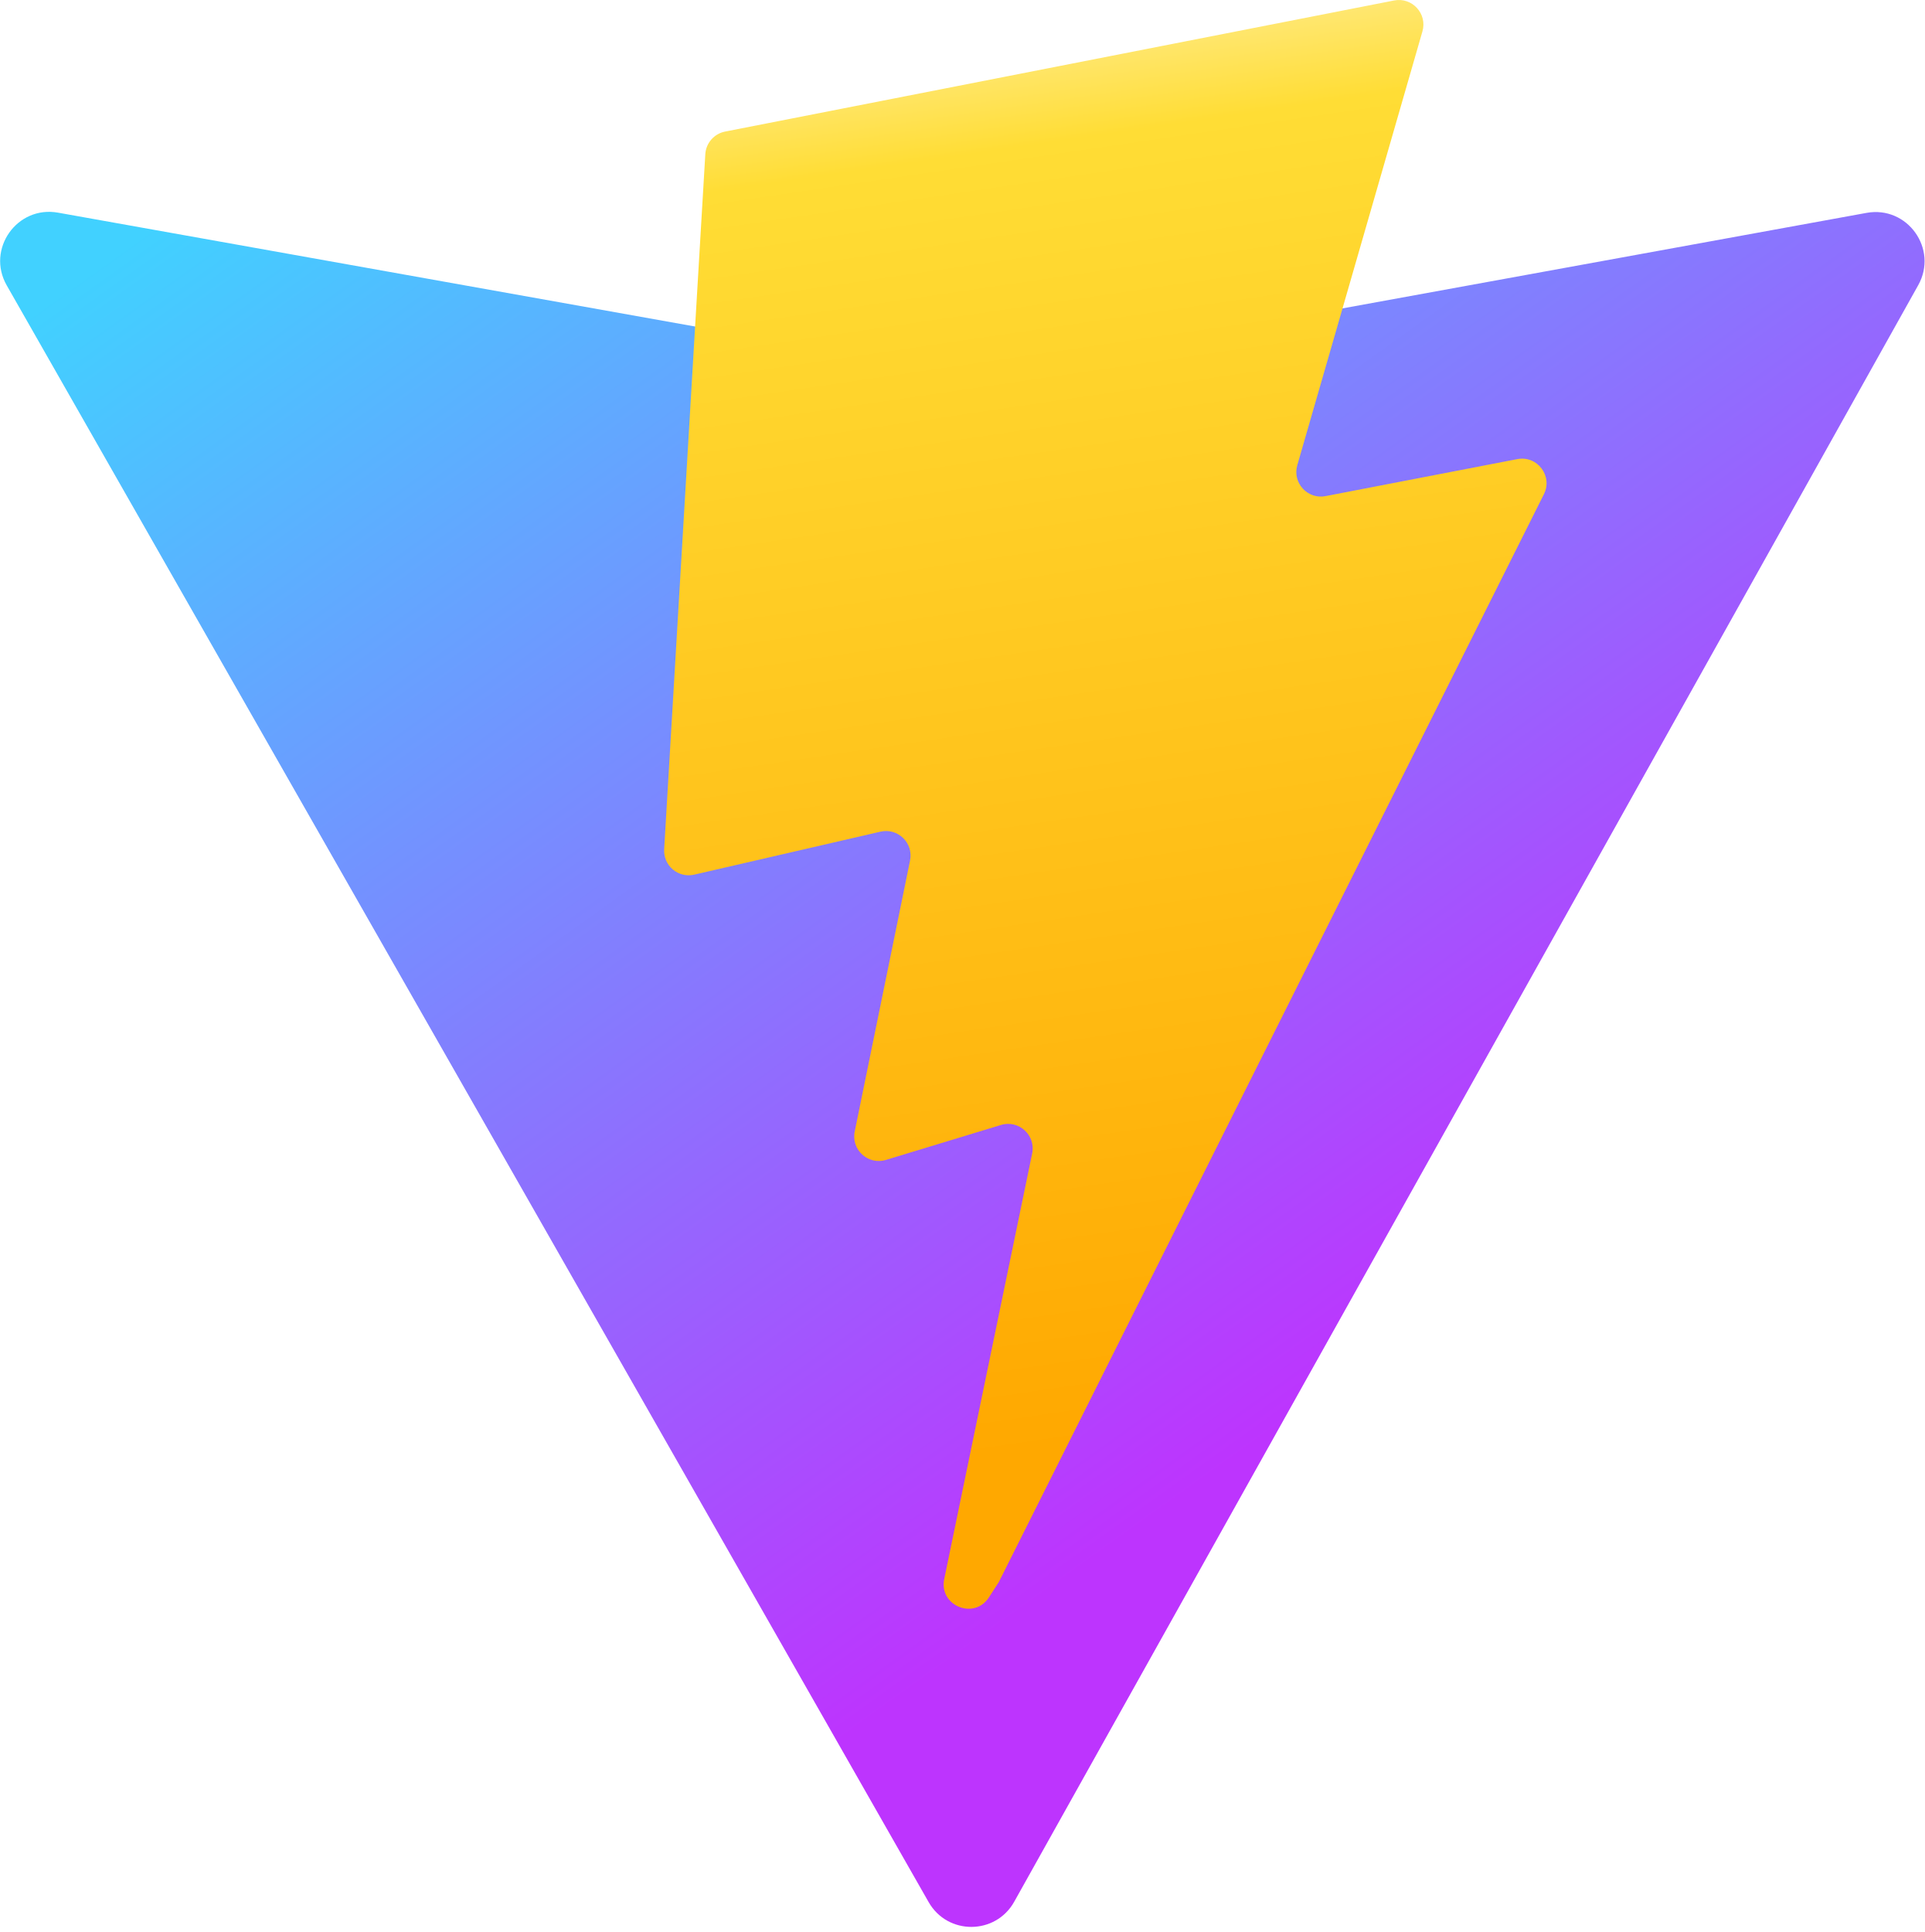
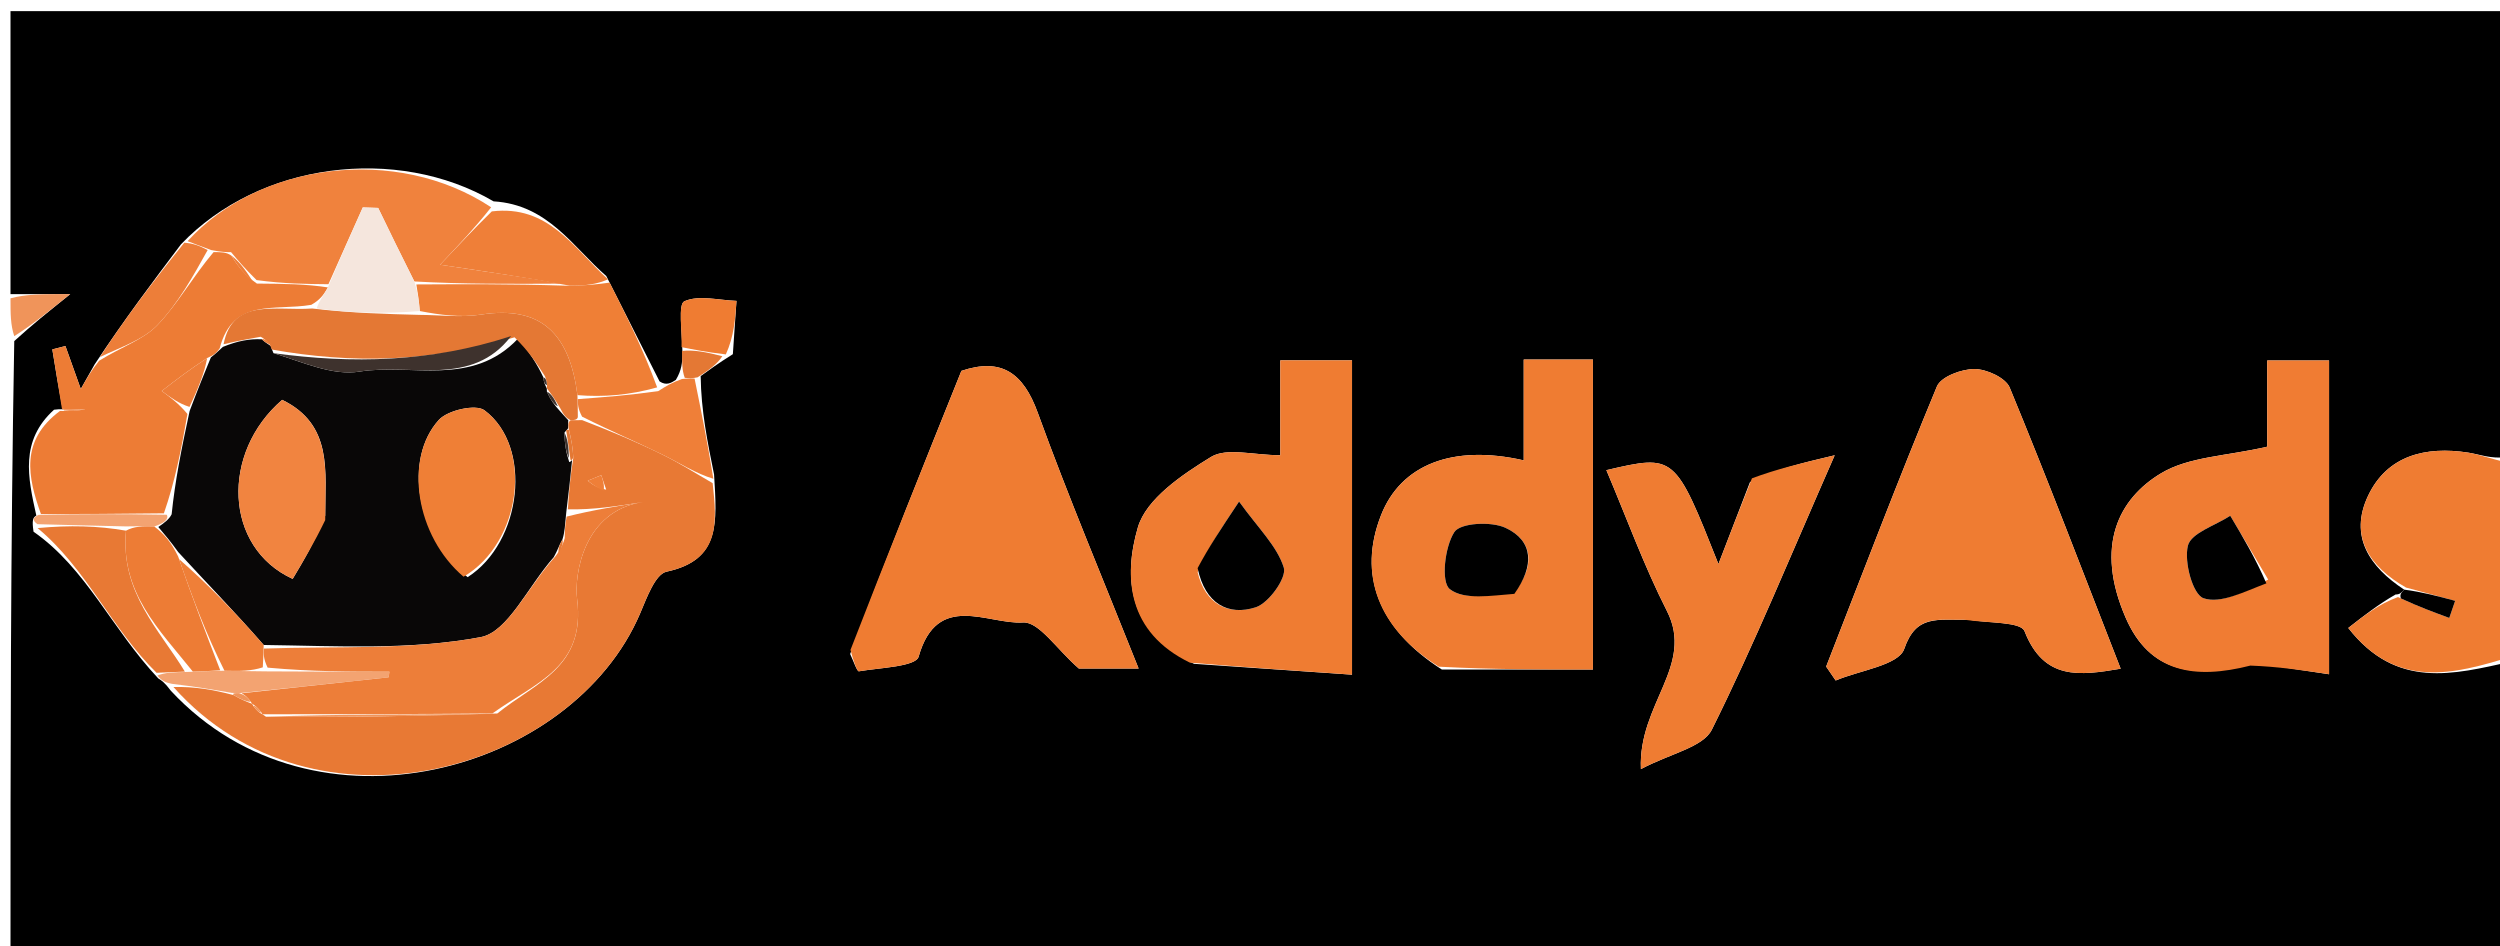
- <svg xmlns="http://www.w3.org/2000/svg" aria-hidden="true" role="img" class="iconify iconify--logos" width="31.88" height="32" preserveAspectRatio="xMidYMid meet" viewBox="0 0 256 257">
-   <defs>
-     <linearGradient id="IconifyId1813088fe1fbc01fb466" x1="-.828%" x2="57.636%" y1="7.652%" y2="78.411%">
-       <stop offset="0%" stop-color="#41D1FF" />
-       <stop offset="100%" stop-color="#BD34FE" />
-     </linearGradient>
-     <linearGradient id="IconifyId1813088fe1fbc01fb467" x1="43.376%" x2="50.316%" y1="2.242%" y2="89.03%">
-       <stop offset="0%" stop-color="#FFEA83" />
-       <stop offset="8.333%" stop-color="#FFDD35" />
-       <stop offset="100%" stop-color="#FFA800" />
-     </linearGradient>
-   </defs>
-   <path fill="url(#IconifyId1813088fe1fbc01fb466)" d="M255.153 37.938L134.897 252.976c-2.483 4.44-8.862 4.466-11.382.048L.875 37.958c-2.746-4.814 1.371-10.646 6.827-9.67l120.385 21.517a6.537 6.537 0 0 0 2.322-.004l117.867-21.483c5.438-.991 9.574 4.796 6.877 9.62Z" />
-   <path fill="url(#IconifyId1813088fe1fbc01fb467)" d="M185.432.063L96.44 17.501a3.268 3.268 0 0 0-2.634 3.014l-5.474 92.456a3.268 3.268 0 0 0 3.997 3.378l24.777-5.718c2.318-.535 4.413 1.507 3.936 3.838l-7.361 36.047c-.495 2.426 1.782 4.5 4.151 3.78l15.304-4.649c2.372-.72 4.652 1.36 4.15 3.788l-11.698 56.621c-.732 3.542 3.979 5.473 5.943 2.437l1.313-2.028l72.516-144.72c1.215-2.423-.88-5.186-3.54-4.672l-25.505 4.922c-2.396.462-4.435-1.77-3.759-4.114l16.646-57.705c.677-2.35-1.37-4.583-3.769-4.113Z" />
+ <svg xmlns="http://www.w3.org/2000/svg" version="1.1" id="Layer_1" x="0px" y="0px" width="100%" viewBox="0 0 238 90" enable-background="new 0 0 238 90" xml:space="preserve">
+   <path fill="#000000" opacity="1" stroke="none" d=" M239,63   C239,72.321 239,81.642 239,90.981   C159.786,90.981 80.572,90.981 1,90.981   C1,71.647 1,52.292 1.357,32.47   C3.101,30.887 4.487,29.771 6.687,28   C3.945,28 2.472,28 1,28   C1,19.013 1,10.026 1,1.061   C80.333,1.061 159.667,1.061 239,1.061   C239,15.103 239,29.083 238.583,43.529   C237.1,43.686 236.051,43.256 234.962,43.088   C230.947,42.467 227.268,43.34 225.443,47.195   C223.612,51.061 225.573,53.961 228.877,56.133   C228.571,56.459 228.451,56.591 228.057,56.596   C226.436,57.524 225.09,58.58 223.556,59.783   C228.149,65.672 233.603,64.191 239,63  M64.974,33.771   C64.942,34.498 64.911,35.224 64.339,36.169   C63.891,36.455 63.443,36.741 62.791,36.31   C61.206,33.175 59.621,30.04 57.718,26.278   C54.555,23.545 52.186,19.48 46.989,19.169   C37.758,13.772 24.654,15.476 17.231,23.256   C14.535,26.837 11.838,30.418 9.003,34.7   C8.645,35.338 8.286,35.975 7.691,37.034   C7.084,35.334 6.657,34.139 6.229,32.943   C5.813,33.049 5.396,33.155 4.98,33.262   C5.287,35.15 5.593,37.038 5.979,38.985   C5.979,38.985 5.919,38.909 5.142,39.005   C1.892,41.963 2.641,45.42 3.459,49.086   C3.129,49.264 3.032,49.528 3.192,50.617   C8.217,54.118 10.645,59.882 15.062,64.581   C15.37,64.773 15.677,64.965 16.267,65.763   C29.983,80.488 54.521,73.467 60.943,58.392   C61.567,56.927 62.377,54.657 63.459,54.423   C68.615,53.312 68.253,49.756 67.979,45.166   C67.36,42.123 66.741,39.08 66.704,35.806   C67.502,35.223 68.3,34.64 69.768,33.717   C69.883,32.026 69.998,30.335 70.114,28.644   C68.429,28.586 66.538,28.063 65.155,28.68   C64.538,28.955 64.943,31.521 64.974,33.771  M187.473,59.002   C189.297,59.337 192.379,59.178 192.735,60.087   C194.579,64.796 197.977,64.325 201.888,63.661   C198.372,54.651 194.971,45.725 191.326,36.901   C190.94,35.965 189.126,35.136 187.972,35.132   C186.743,35.127 184.78,35.859 184.393,36.791   C180.726,45.617 177.327,54.554 173.85,63.459   C174.152,63.901 174.454,64.343 174.756,64.784   C177.031,63.815 180.747,63.34 181.284,61.774   C182.407,58.498 184.384,59.041 187.473,59.002  M80.934,62.263   C81.215,62.838 81.587,63.939 81.765,63.909   C83.758,63.567 87.184,63.467 87.454,62.515   C89.227,56.272 94.052,59.478 97.389,59.26   C98.905,59.162 100.599,61.812 102.705,63.644   C103.78,63.644 105.818,63.644 108.396,63.644   C105.042,55.211 101.716,47.33 98.798,39.301   C97.407,35.471 95.322,34.035 91.525,35.307   C88.004,44.061 84.502,52.768 80.934,62.263  M137.265,63.74   C142.052,63.74 146.839,63.74 151.649,63.74   C151.649,53.677 151.649,43.953 151.649,34.225   C149.368,34.225 147.43,34.225 145.058,34.225   C145.058,37.536 145.058,40.633 145.058,43.826   C138.25,42.277 133.353,44.261 131.473,49.052   C129.268,54.669 131.157,59.813 137.265,63.74  M113.67,63.195   C118.587,63.533 123.505,63.87 128.713,64.228   C128.713,53.921 128.713,44.192 128.713,34.302   C126.448,34.302 124.401,34.302 121.883,34.302   C121.883,37.66 121.883,40.72 121.883,43.338   C119.328,43.338 116.79,42.58 115.284,43.503   C112.545,45.184 109.122,47.484 108.324,50.21   C106.942,54.934 107.306,60.194 113.67,63.195  M214.584,63.112   C216.904,63.462 219.225,63.811 221.727,64.188   C221.727,53.757 221.727,44.034 221.727,34.315   C219.724,34.315 218,34.315 215.837,34.315   C215.837,37.685 215.837,40.746 215.837,42.526   C211.957,43.426 208.389,43.467 205.744,45.05   C201.706,47.467 199.38,51.967 202.373,58.829   C204.653,64.054 208.926,64.716 214.584,63.112  M166.597,45.903   C165.622,48.434 164.648,50.965 163.595,53.7   C159.448,43.246 159.448,43.246 152.926,44.758   C154.841,49.268 156.5,53.855 158.693,58.171   C161.338,63.376 155.941,67.002 156.213,73.218   C159.058,71.712 162.13,71.144 162.967,69.463   C167.015,61.33 170.462,52.897 174.663,43.342   C171.373,44.124 169.173,44.646 166.597,45.903  z" />
+   <path fill="#EF7C32" opacity="1" stroke="none" d=" M229.062,55.939   C225.573,53.961 223.612,51.061 225.443,47.195   C227.268,43.34 230.947,42.467 234.962,43.088   C236.051,43.256 237.1,43.686 238.583,43.998   C239,50.021 239,56.042 239,62.532   C233.603,64.191 228.149,65.672 223.556,59.783   C225.09,58.58 226.436,57.524 228.287,56.84   C230.251,57.751 231.711,58.289 233.171,58.828   C233.357,58.285 233.544,57.742 233.73,57.199   C232.174,56.779 230.618,56.359 229.062,55.939  z" />
+   <path fill="#F0945A" opacity="1" stroke="none" d=" M1,28.4   C2.472,28 3.945,28 6.687,28   C4.487,29.771 3.101,30.887 1.357,32.002   C1,30.933 1,29.867 1,28.4  z" />
+   <path fill="#EF7C32" opacity="1" stroke="none" d=" M187.025,59.002   C184.384,59.041 182.407,58.498 181.284,61.774   C180.747,63.34 177.031,63.815 174.756,64.784   C174.454,64.343 174.152,63.901 173.85,63.459   C177.327,54.554 180.726,45.617 184.393,36.791   C184.78,35.859 186.743,35.127 187.972,35.132   C189.126,35.136 190.94,35.965 191.326,36.901   C194.971,45.725 198.372,54.651 201.888,63.661   C197.977,64.325 194.579,64.796 192.735,60.087   C192.379,59.178 189.297,59.337 187.025,59.002  z" />
+   <path fill="#EF7C32" opacity="1" stroke="none" d=" M80.967,61.869   C84.502,52.768 88.004,44.061 91.525,35.307   C95.322,34.035 97.407,35.471 98.798,39.301   C101.716,47.33 105.042,55.211 108.396,63.644   C105.818,63.644 103.78,63.644 102.705,63.644   C100.599,61.812 98.905,59.162 97.389,59.26   C94.052,59.478 89.227,56.272 87.454,62.515   C87.184,63.467 83.758,63.567 81.765,63.909   C81.587,63.939 81.215,62.838 80.967,61.869  z" />
+   <path fill="#EF7C32" opacity="1" stroke="none" d=" M136.966,63.468   C131.157,59.813 129.268,54.669 131.473,49.052   C133.353,44.261 138.25,42.277 145.058,43.826   C145.058,40.633 145.058,37.536 145.058,34.225   C147.43,34.225 149.368,34.225 151.649,34.225   C151.649,43.953 151.649,53.677 151.649,63.74   C146.839,63.74 142.052,63.74 136.966,63.468  M144.319,56.181   C146.095,53.837 145.976,51.484 143.321,50.248   C141.964,49.615 139.019,49.776 138.453,50.652   C137.531,52.078 137.167,55.42 138.02,56.084   C139.395,57.152 141.953,56.699 144.319,56.181  z" />
+   <path fill="#EF7C32" opacity="1" stroke="none" d=" M113.283,63.086   C107.306,60.194 106.942,54.934 108.324,50.21   C109.122,47.484 112.545,45.184 115.284,43.503   C116.79,42.58 119.328,43.338 121.883,43.338   C121.883,40.72 121.883,37.66 121.883,34.302   C124.401,34.302 126.448,34.302 128.713,34.302   C128.713,44.192 128.713,53.921 128.713,64.228   C123.505,63.87 118.587,63.533 113.283,63.086  M114.015,54.476   C114.725,57.483 116.925,58.662 119.551,57.812   C120.794,57.41 122.513,54.992 122.219,54.044   C121.584,51.993 119.79,50.3 117.959,47.748   C116.128,50.507 115.07,52.102 114.015,54.476  z" />
+   <path fill="#F07C33" opacity="1" stroke="none" d=" M214.234,63.365   C208.926,64.716 204.653,64.054 202.373,58.829   C199.38,51.967 201.706,47.467 205.744,45.05   C208.389,43.467 211.957,43.426 215.837,42.526   C215.837,40.746 215.837,37.685 215.837,34.315   C218,34.315 219.724,34.315 221.727,34.315   C221.727,44.034 221.727,53.757 221.727,64.188   C219.225,63.811 216.904,63.462 214.234,63.365  M215.933,55.177   C214.729,53.152 213.525,51.126 212.321,49.1   C210.902,50.03 208.588,50.739 208.289,51.946   C207.907,53.494 208.749,56.599 209.778,56.953   C211.401,57.51 213.619,56.335 215.933,55.177  z" />
+   <path fill="#E87934" opacity="1" stroke="none" d=" M67.844,45.995   C68.253,49.756 68.615,53.312 63.459,54.423   C62.377,54.657 61.567,56.927 60.943,58.392   C54.521,73.467 29.983,80.488 16.512,65.405   C18.521,65.352 20.284,65.656 22.239,66.174   C22.957,66.597 23.482,66.806 24.006,67.005   C24.005,66.996 23.986,66.993 24.114,67.204   C24.452,67.677 24.709,67.879 25.008,68.009   C25.002,67.998 24.976,67.998 25.32,68.232   C32.778,68.311 39.893,68.155 47.342,67.925   C51.026,64.943 55.761,63.551 54.941,57.025   C54.646,54.685 55.589,48.615 61.208,47.798   C58.835,48.172 56.462,48.546 54.06,48.487   C54.175,46.632 54.32,45.208 54.579,43.566   C54.535,42.583 54.377,41.82 54.137,40.801   C54.07,40.368 54.085,40.189 54.329,40.007   C54.558,40.003 55.017,39.993 55.422,39.997   C58.237,41.084 60.678,42.108 63.05,43.272   C64.697,44.08 66.249,45.08 67.844,45.995  M57.711,46.615   C57.554,46.157 57.396,45.698 57.239,45.239   C56.81,45.413 56.381,45.587 55.952,45.762   C56.378,46.101 56.805,46.441 57.711,46.615  z" />
+   <path fill="#EF7C32" opacity="1" stroke="none" d=" M166.785,45.536   C169.173,44.646 171.373,44.124 174.663,43.342   C170.462,52.897 167.015,61.33 162.967,69.463   C162.13,71.144 159.058,71.712 156.213,73.218   C155.941,67.002 161.338,63.376 158.693,58.171   C156.5,53.855 154.841,49.268 152.926,44.758   C159.448,43.246 159.448,43.246 163.595,53.7   C164.648,50.965 165.622,48.434 166.785,45.536  z" />
+   <path fill="#ED7C35" opacity="1" stroke="none" d=" M3.899,48.942   C2.641,45.42 1.892,41.963 5.711,39.121   C6.859,39.162 7.438,39.087 8.074,38.976   C8.13,38.94 7.988,38.983 7.64,38.977   C6.828,38.956 6.364,38.941 5.9,38.927   C5.593,37.038 5.287,35.15 4.98,33.262   C5.396,33.155 5.813,33.049 6.229,32.943   C6.657,34.139 7.084,35.334 7.691,37.034   C8.286,35.975 8.645,35.338 9.438,34.343   C11.606,32.996 13.677,32.325 14.996,30.939   C16.944,28.893 18.358,26.339 20.332,24.002   C21.11,24.003 21.554,24.003 22.027,24.335   C22.705,25.443 23.354,26.219 24.456,26.996   C27.028,27.017 29.147,27.037 31.217,27.362   C30.795,28.118 30.422,28.57 29.634,29.02   C26.141,29.623 22.165,28.328 20.914,33.167   C20.596,33.619 20.336,33.822 19.722,34.087   C18.044,35.173 16.719,36.198 15.394,37.223   C16.208,37.821 17.022,38.419 17.844,39.409   C17.258,42.807 16.663,45.812 15.604,48.867   C11.393,48.925 7.646,48.933 3.899,48.942  z" />
+   <path fill="#F0823D" opacity="1" stroke="none" d=" M21.998,24.004   C21.554,24.003 21.11,24.003 20.102,23.806   C18.979,23.392 18.42,23.174 17.86,22.957   C24.654,15.476 37.758,13.772 46.758,19.735   C45.147,21.761 43.767,23.221 41.893,25.203   C46.635,25.908 50.319,26.455 53.536,27.004   C48.591,27.029 44.114,27.054 39.446,26.796   C38.172,24.273 37.087,22.034 36.002,19.795   C35.514,19.779 35.026,19.763 34.538,19.747   C33.448,22.184 32.357,24.621 31.266,27.058   C29.147,27.037 27.028,27.017 24.427,26.665   C23.296,25.557 22.647,24.781 21.998,24.004  z" />
+   <path fill="#EF7F36" opacity="1" stroke="none" d=" M39.636,27.079   C44.114,27.054 48.591,27.029 53.757,27.194   C55.642,27.223 56.839,27.064 58.036,26.905   C59.621,30.04 61.206,33.175 62.56,36.878   C59.885,37.63 57.443,37.814 54.973,37.617   C54.235,31.862 51.585,29.044 45.785,29.951   C43.879,30.249 41.885,29.984 39.964,29.611   C39.877,28.524 39.757,27.802 39.636,27.079  z" />
+   <path fill="#EF7F38" opacity="1" stroke="none" d=" M57.877,26.591   C56.839,27.064 55.642,27.223 54.225,27.193   C50.319,26.455 46.635,25.908 41.893,25.203   C43.767,23.221 45.147,21.761 46.82,20.125   C52.186,19.48 54.555,23.545 57.877,26.591  z" />
+   <path fill="#E87934" opacity="1" stroke="none" d=" M14.905,64.05   C10.645,59.882 8.217,54.118 3.578,50.273   C6.64,49.99 9.316,50.052 11.994,50.521   C11.455,56.426 15.184,59.954 17.6,63.937   C16.445,63.993 15.675,64.022 14.905,64.05  z" />
+   <path fill="#EF7F38" opacity="1" stroke="none" d=" M55,37.998   C57.443,37.814 59.885,37.63 62.662,37.237   C63.443,36.741 63.891,36.455 64.92,36.081   C65.708,36.007 65.915,36.022 66.122,36.036   C66.741,39.08 67.36,42.123 67.911,45.581   C66.249,45.08 64.697,44.08 63.05,43.272   C60.678,42.108 58.237,41.084 55.415,39.665   C55.002,38.885 55.001,38.442 55,37.998  z" />
+   <path fill="#ED7E39" opacity="1" stroke="none" d=" M17.546,23.106   C18.42,23.174 18.979,23.392 19.769,23.805   C18.358,26.339 16.944,28.893 14.996,30.939   C13.677,32.325 11.606,32.996 9.507,33.993   C11.838,30.418 14.535,26.837 17.546,23.106  z" />
+   <path fill="#EF7C32" opacity="1" stroke="none" d=" M64.884,33.048   C64.943,31.521 64.538,28.955 65.155,28.68   C66.538,28.063 68.429,28.586 70.114,28.644   C69.998,30.335 69.883,32.026 69.099,33.739   C67.249,33.523 66.066,33.285 64.884,33.048  z" />
+   <path fill="#F3A371" opacity="1" stroke="none" d=" M14.984,64.315   C15.675,64.022 16.445,63.993 17.973,63.964   C19.476,63.911 20.221,63.86 21.368,63.853   C22.849,63.893 23.926,63.89 25.464,63.915   C29.641,63.943 33.356,63.943 37.072,63.943   C37.049,64.121 37.025,64.3 37.002,64.478   C32.335,64.985 27.668,65.493 22.763,65.989   C22.524,65.977 22.047,65.96 22.047,65.96   C20.284,65.656 18.521,65.352 16.371,65.102   C15.677,64.965 15.37,64.773 14.984,64.315  z" />
+   <path fill="#F3A371" opacity="1" stroke="none" d=" M11.991,50.114   C9.316,50.052 6.64,49.99 3.568,49.903   C3.032,49.528 3.129,49.264 3.679,49.014   C7.646,48.933 11.393,48.925 15.877,49.006   C16.1,49.454 15.586,49.812 14.689,50.122   C13.535,50.087 12.763,50.1 11.991,50.114  z" />
+   <path fill="#E47834" opacity="1" stroke="none" d=" M64.929,33.409   C66.066,33.285 67.249,33.523 68.765,33.909   C68.3,34.64 67.502,35.223 66.413,35.921   C65.915,36.022 65.708,36.007 65.19,35.972   C64.911,35.224 64.942,34.498 64.929,33.409  z" />
+   <path fill="#000000" opacity="1" stroke="none" d=" M228.877,56.133   C230.618,56.359 232.174,56.779 233.73,57.199   C233.544,57.742 233.357,58.285 233.171,58.828   C231.711,58.289 230.251,57.751 228.561,56.968   C228.451,56.591 228.571,56.459 228.877,56.133  z" />
+   <path fill="#000000" opacity="1" stroke="none" d=" M144.165,56.535   C141.953,56.699 139.395,57.152 138.02,56.084   C137.167,55.42 137.531,52.078 138.453,50.652   C139.019,49.776 141.964,49.615 143.321,50.248   C145.976,51.484 146.095,53.837 144.165,56.535  z" />
+   <path fill="#000000" opacity="1" stroke="none" d=" M114.013,54.087   C115.07,52.102 116.128,50.507 117.959,47.748   C119.79,50.3 121.584,51.993 122.219,54.044   C122.513,54.992 120.794,57.41 119.551,57.812   C116.925,58.662 114.725,57.483 114.013,54.087  z" />
+   <path fill="#000000" opacity="1" stroke="none" d=" M215.759,55.535   C213.619,56.335 211.401,57.51 209.778,56.953   C208.749,56.599 207.907,53.494 208.289,51.946   C208.588,50.739 210.902,50.03 212.321,49.1   C213.525,51.126 214.729,53.152 215.759,55.535  z" />
+   <path fill="#090707" opacity="1" stroke="none" d=" M15.072,50.169   C15.586,49.812 16.1,49.454 16.341,48.957   C16.663,45.812 17.258,42.807 18.052,39.13   C18.859,36.981 19.468,35.504 20.076,34.026   C20.336,33.822 20.596,33.619 21.221,33.023   C22.664,32.44 23.74,32.249 24.92,32.301   C25.323,32.672 25.624,32.802 25.864,33.013   C25.803,33.094 25.887,33.279 26.035,33.621   C28.871,34.49 31.685,35.793 34.219,35.378   C39.171,34.566 44.921,36.897 49.319,32.233   C50.387,33.499 51.127,34.646 51.735,35.941   C51.75,36.373 51.897,36.658 52.044,36.957   C52.045,36.97 52.071,36.974 52.065,37.285   C52.408,38.065 52.756,38.533 53.303,39.132   C53.676,39.534 53.875,39.783 54.099,40.011   C54.085,40.189 54.07,40.368 54.081,40.7   C54.106,40.853 53.894,40.95 53.738,41.185   C53.743,42.279 53.905,43.137 54.191,43.991   C54.317,43.986 54.465,43.785 54.465,43.785   C54.32,45.208 54.175,46.632 53.912,48.749   C53.782,50.038 53.772,50.633 53.544,51.356   C53.22,51.911 53.114,52.339 52.718,53.04   C50.226,55.874 48.349,60.171 45.757,60.657   C39.046,61.915 32.021,61.494 25.104,61.402   C22.413,58.314 19.739,55.569 16.968,52.558   C16.271,51.584 15.671,50.877 15.072,50.169  M44.517,54.946   C49.695,51.641 50.755,42.508 46.119,39.058   C45.298,38.447 42.619,39.048 41.777,39.977   C38.424,43.675 39.564,51.031 44.517,54.946  M30.962,49.093   C30.949,44.913 31.727,40.428 26.861,38.066   C21.006,43.107 21.325,52.12 27.862,55.111   C28.869,53.427 29.914,51.682 30.962,49.093  z" />
+   <path fill="#ED7E39" opacity="1" stroke="none" d=" M53.761,51.229   C53.772,50.633 53.782,50.038 53.941,49.181   C56.462,48.546 58.835,48.172 61.208,47.798   C55.589,48.615 54.646,54.685 54.941,57.025   C55.761,63.551 51.026,64.943 46.873,67.922   C39.038,67.995 32.007,67.996 24.976,67.998   C24.976,67.998 25.002,67.998 24.87,67.807   C24.525,67.362 24.274,67.155 23.986,66.993   C23.986,66.993 24.005,66.996 23.874,66.803   C23.538,66.355 23.291,66.152 23.001,66   C27.668,65.493 32.335,64.985 37.002,64.478   C37.025,64.3 37.049,64.121 37.072,63.943   C33.356,63.943 29.641,63.943 25.479,63.559   C25.061,62.697 25.091,62.221 25.121,61.744   C32.021,61.494 39.046,61.915 45.757,60.657   C48.349,60.171 50.226,55.874 52.901,52.932   C53.502,52.11 53.632,51.669 53.761,51.229  z" />
+   <path fill="#E47834" opacity="1" stroke="none" d=" M54.329,40.007   C53.875,39.783 53.676,39.534 53.305,38.81   C52.761,37.896 52.416,37.435 52.071,36.974   C52.071,36.974 52.045,36.97 52.071,36.658   C52.02,36.162 51.943,35.978 51.866,35.794   C51.127,34.646 50.387,33.499 48.987,32.113   C40.981,34.507 33.48,34.633 25.887,33.279   C25.887,33.279 25.803,33.094 25.701,32.842   C25.356,32.388 25.095,32.21 24.817,32.059   C23.74,32.249 22.664,32.44 21.28,32.774   C22.165,28.328 26.141,29.623 29.721,29.369   C33.461,29.806 36.696,29.891 39.932,29.977   C41.885,29.984 43.879,30.249 45.785,29.951   C51.585,29.044 54.235,31.862 54.973,37.617   C55.001,38.442 55.002,38.885 55.01,39.661   C55.017,39.993 54.558,40.003 54.329,40.007  z" />
+   <path fill="#F0945A" opacity="1" stroke="none" d=" M25.32,68.232   C32.007,67.996 39.038,67.995 46.539,67.997   C39.893,68.155 32.778,68.311 25.32,68.232  z" />
+   <path fill="#EF7F38" opacity="1" stroke="none" d=" M57.472,46.698   C56.805,46.441 56.378,46.101 55.952,45.762   C56.381,45.587 56.81,45.413 57.239,45.239   C57.396,45.698 57.554,46.157 57.472,46.698  z" />
+   <path fill="#E47834" opacity="1" stroke="none" d=" M54.162,40.955   C54.377,41.82 54.535,42.583 54.579,43.566   C54.465,43.785 54.317,43.986 54.287,43.612   C54.137,42.474 54.015,41.712 53.894,40.95   C53.894,40.95 54.106,40.853 54.162,40.955  z" />
+   <path fill="#F0945A" opacity="1" stroke="none" d=" M22.763,65.989   C23.291,66.152 23.538,66.355 23.875,66.812   C23.482,66.806 22.957,66.597 22.239,66.174   C22.047,65.96 22.524,65.977 22.763,65.989  z" />
+   <path fill="#F0945A" opacity="1" stroke="none" d=" M24.114,67.204   C24.274,67.155 24.525,67.362 24.875,67.818   C24.709,67.879 24.452,67.677 24.114,67.204  z" />
+   <path fill="#F5E6DD" opacity="1" stroke="none" d=" M39.964,29.611   C36.696,29.891 33.461,29.806 30.137,29.371   C30.422,28.57 30.795,28.118 31.217,27.362   C32.357,24.621 33.448,22.184 34.538,19.747   C35.026,19.763 35.514,19.779 36.002,19.795   C37.087,22.034 38.172,24.273 39.446,26.796   C39.757,27.802 39.877,28.524 39.964,29.611  z" />
+   <path fill="#ED7E39" opacity="1" stroke="none" d=" M19.722,34.087   C19.468,35.504 18.859,36.981 18.043,38.738   C17.022,38.419 16.208,37.821 15.394,37.223   C16.719,36.198 18.044,35.173 19.722,34.087  z" />
+   <path fill="#ED7E39" opacity="1" stroke="none" d=" M22.027,24.335   C22.647,24.781 23.296,25.557 23.975,26.665   C23.354,26.219 22.705,25.443 22.027,24.335  z" />
+   <path fill="#ED7E39" opacity="1" stroke="none" d=" M8.017,39.012   C7.438,39.087 6.859,39.162 6.099,39.073   C5.919,38.909 5.979,38.985 5.94,38.956   C6.364,38.941 6.828,38.956 7.646,38.985   C8,39 8.017,39.012 8.017,39.012  z" />
+   <path fill="#ED7E39" opacity="1" stroke="none" d=" M7.994,38.991   C7.988,38.983 8.13,38.94 8.074,38.976   C8.017,39.012 8,39 7.994,38.991  z" />
+   <path fill="#ED7C35" opacity="1" stroke="none" d=" M14.689,50.122   C15.671,50.877 16.271,51.584 16.957,52.968   C18.35,57.032 19.658,60.421 20.965,63.809   C20.221,63.86 19.476,63.911 18.358,63.936   C15.184,59.954 11.455,56.426 11.994,50.521   C12.763,50.1 13.535,50.087 14.689,50.122  z" />
+   <path fill="#EF7F38" opacity="1" stroke="none" d=" M21.368,63.853   C19.658,60.421 18.35,57.032 17.054,53.233   C19.739,55.569 22.413,58.314 25.104,61.402   C25.091,62.221 25.061,62.697 25.017,63.531   C23.926,63.89 22.849,63.893 21.368,63.853  z" />
+   <path fill="#EF7F36" opacity="1" stroke="none" d=" M44.13,54.905   C39.564,51.031 38.424,43.675 41.777,39.977   C42.619,39.048 45.298,38.447 46.119,39.058   C50.755,42.508 49.695,51.641 44.13,54.905  z" />
+   <path fill="#F18440" opacity="1" stroke="none" d=" M30.96,49.515   C29.914,51.682 28.869,53.427 27.862,55.111   C21.325,52.12 21.006,43.107 26.861,38.066   C31.727,40.428 30.949,44.913 30.96,49.515  z" />
+   <path fill="#3E322D" opacity="1" stroke="none" d=" M26.035,33.621   C33.48,34.633 40.981,34.507 48.657,31.995   C44.921,36.897 39.171,34.566 34.219,35.378   C31.685,35.793 28.871,34.49 26.035,33.621  z" />
+   <path fill="#3E322D" opacity="1" stroke="none" d=" M53.738,41.185   C54.015,41.712 54.137,42.474 54.162,43.616   C53.905,43.137 53.743,42.279 53.738,41.185  z" />
+   <path fill="#3E322D" opacity="1" stroke="none" d=" M52.065,37.285   C52.416,37.435 52.761,37.896 53.105,38.679   C52.756,38.533 52.408,38.065 52.065,37.285  z" />
+   <path fill="#E47834" opacity="1" stroke="none" d=" M53.544,51.356   C53.632,51.669 53.502,52.11 53.19,52.659   C53.114,52.339 53.22,51.911 53.544,51.356  z" />
+   <path fill="#3E322D" opacity="1" stroke="none" d=" M51.735,35.941   C51.943,35.978 52.02,36.162 52.071,36.645   C51.897,36.658 51.75,36.373 51.735,35.941  z" />
+   <path fill="#ED7E39" opacity="1" stroke="none" d=" M24.92,32.301   C25.095,32.21 25.356,32.388 25.762,32.761   C25.624,32.802 25.323,32.672 24.92,32.301  z" />
</svg>
